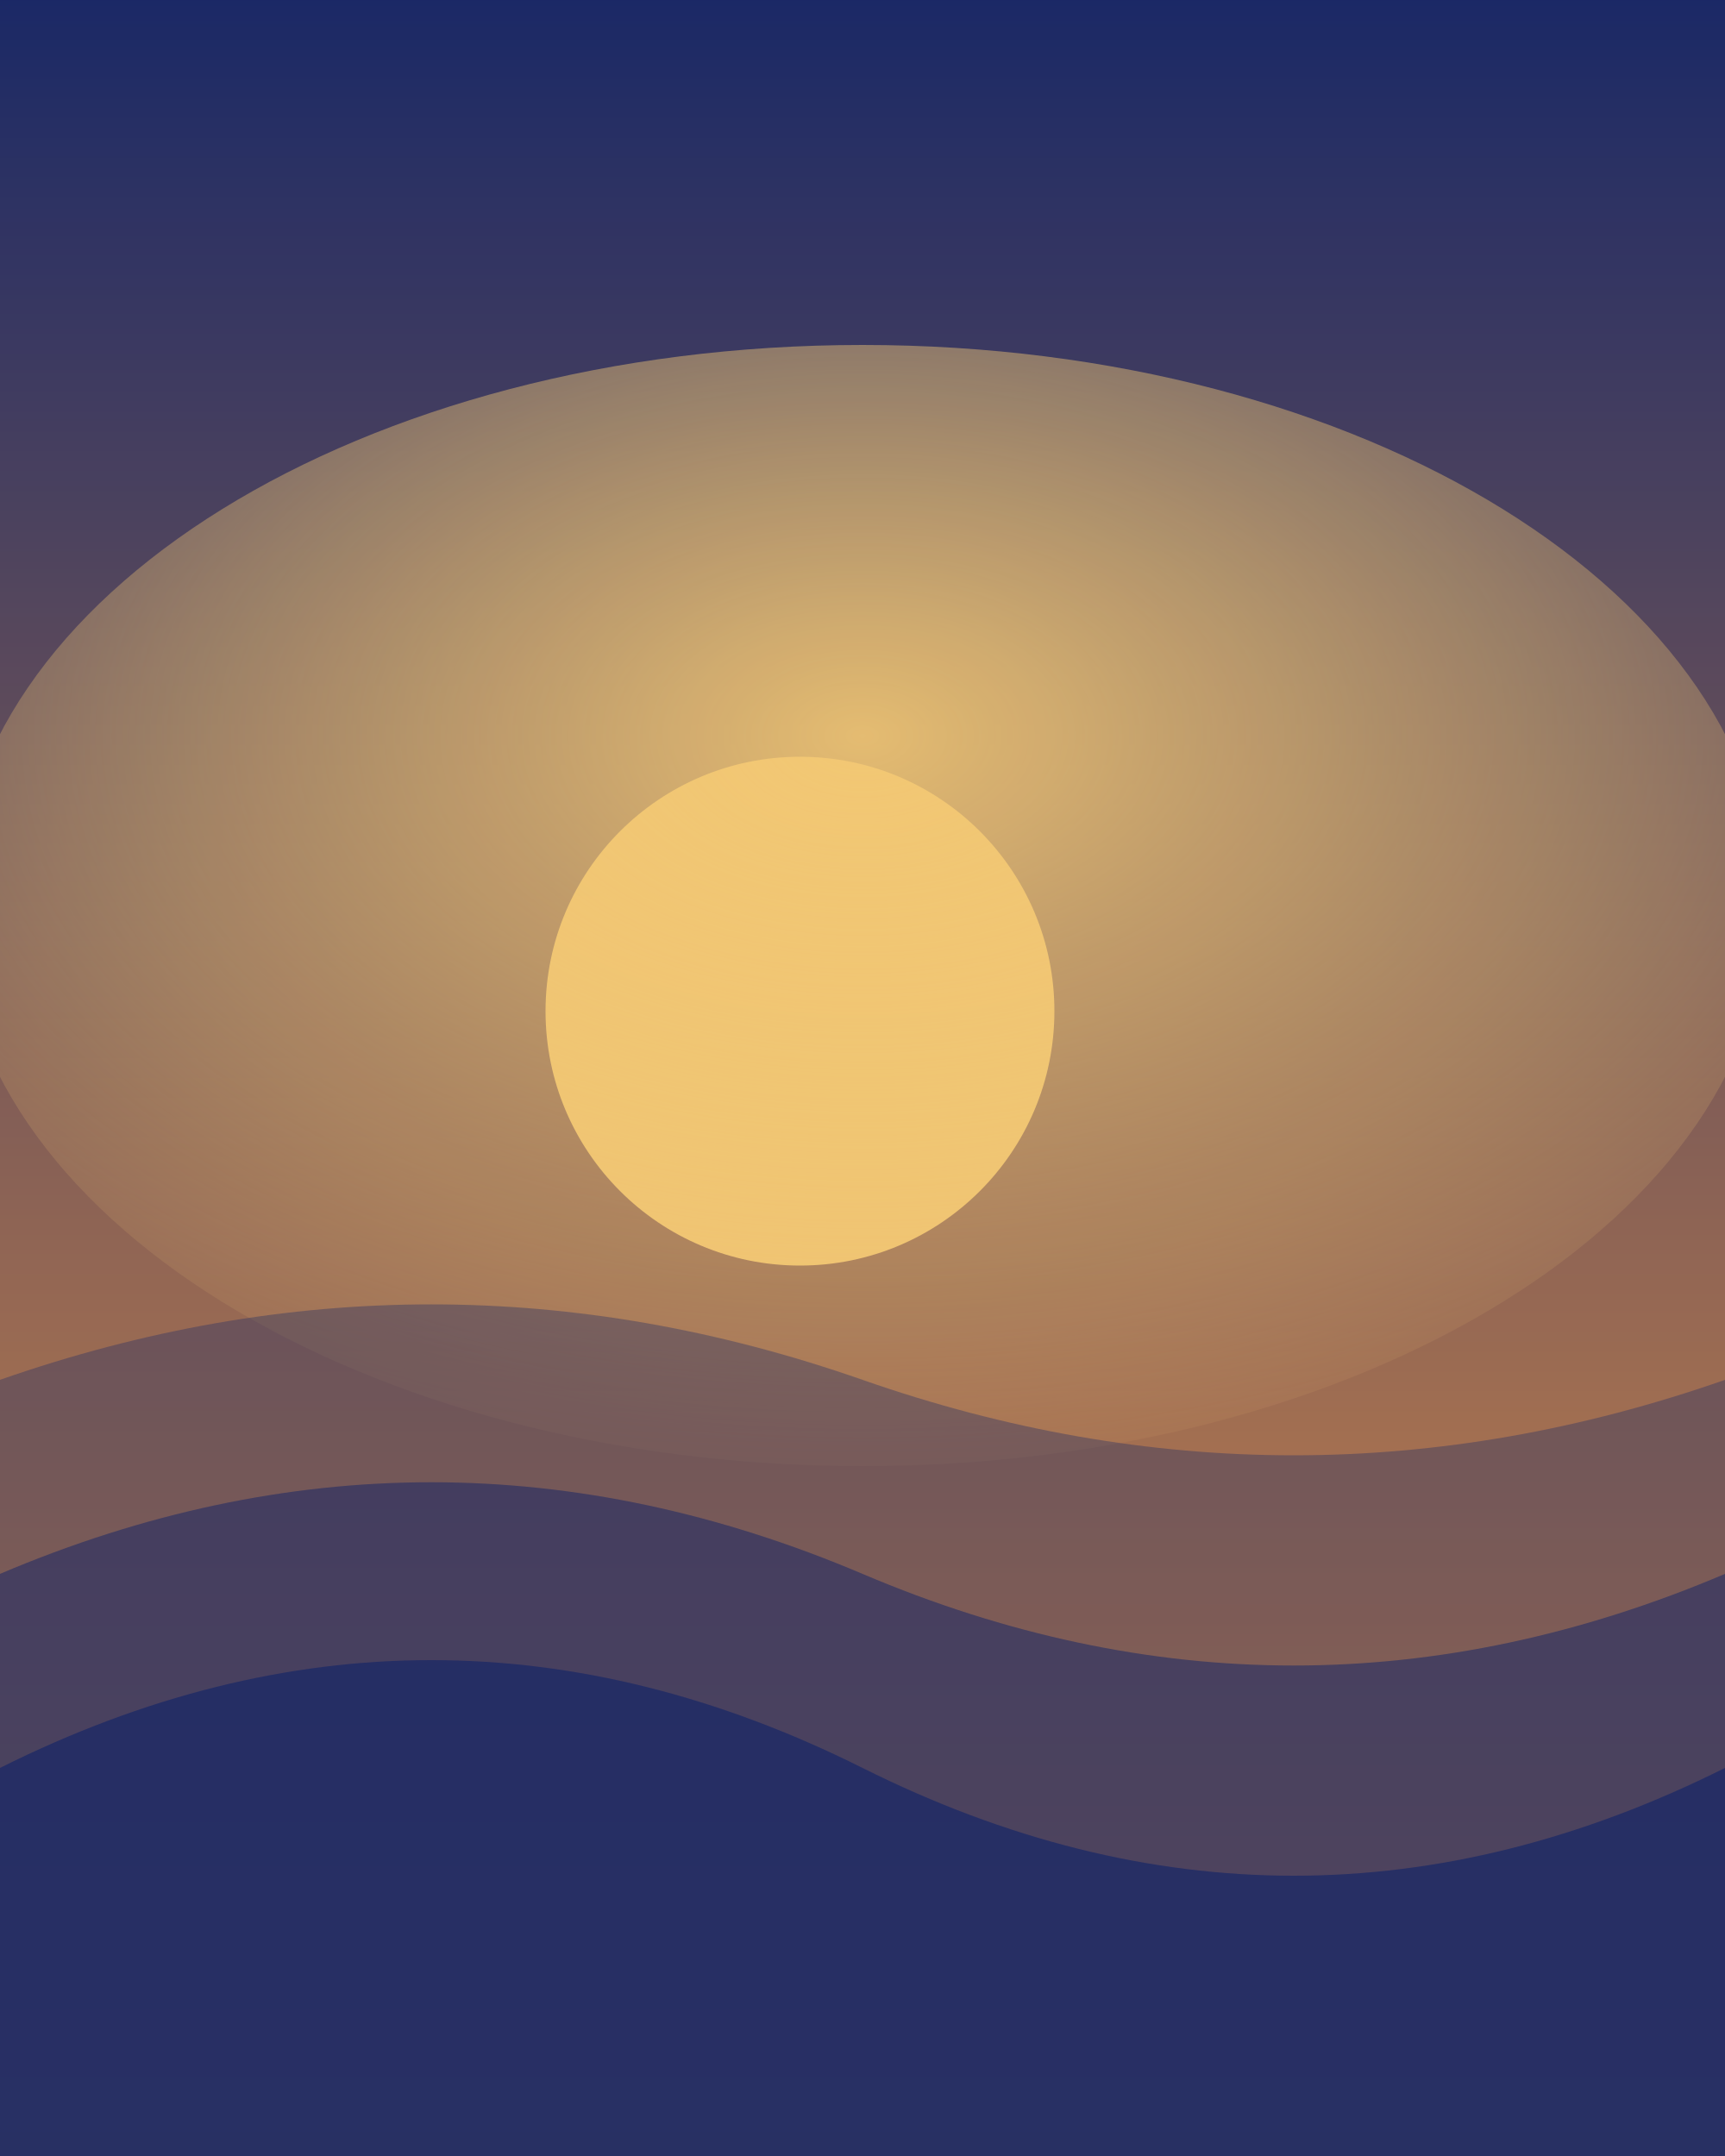
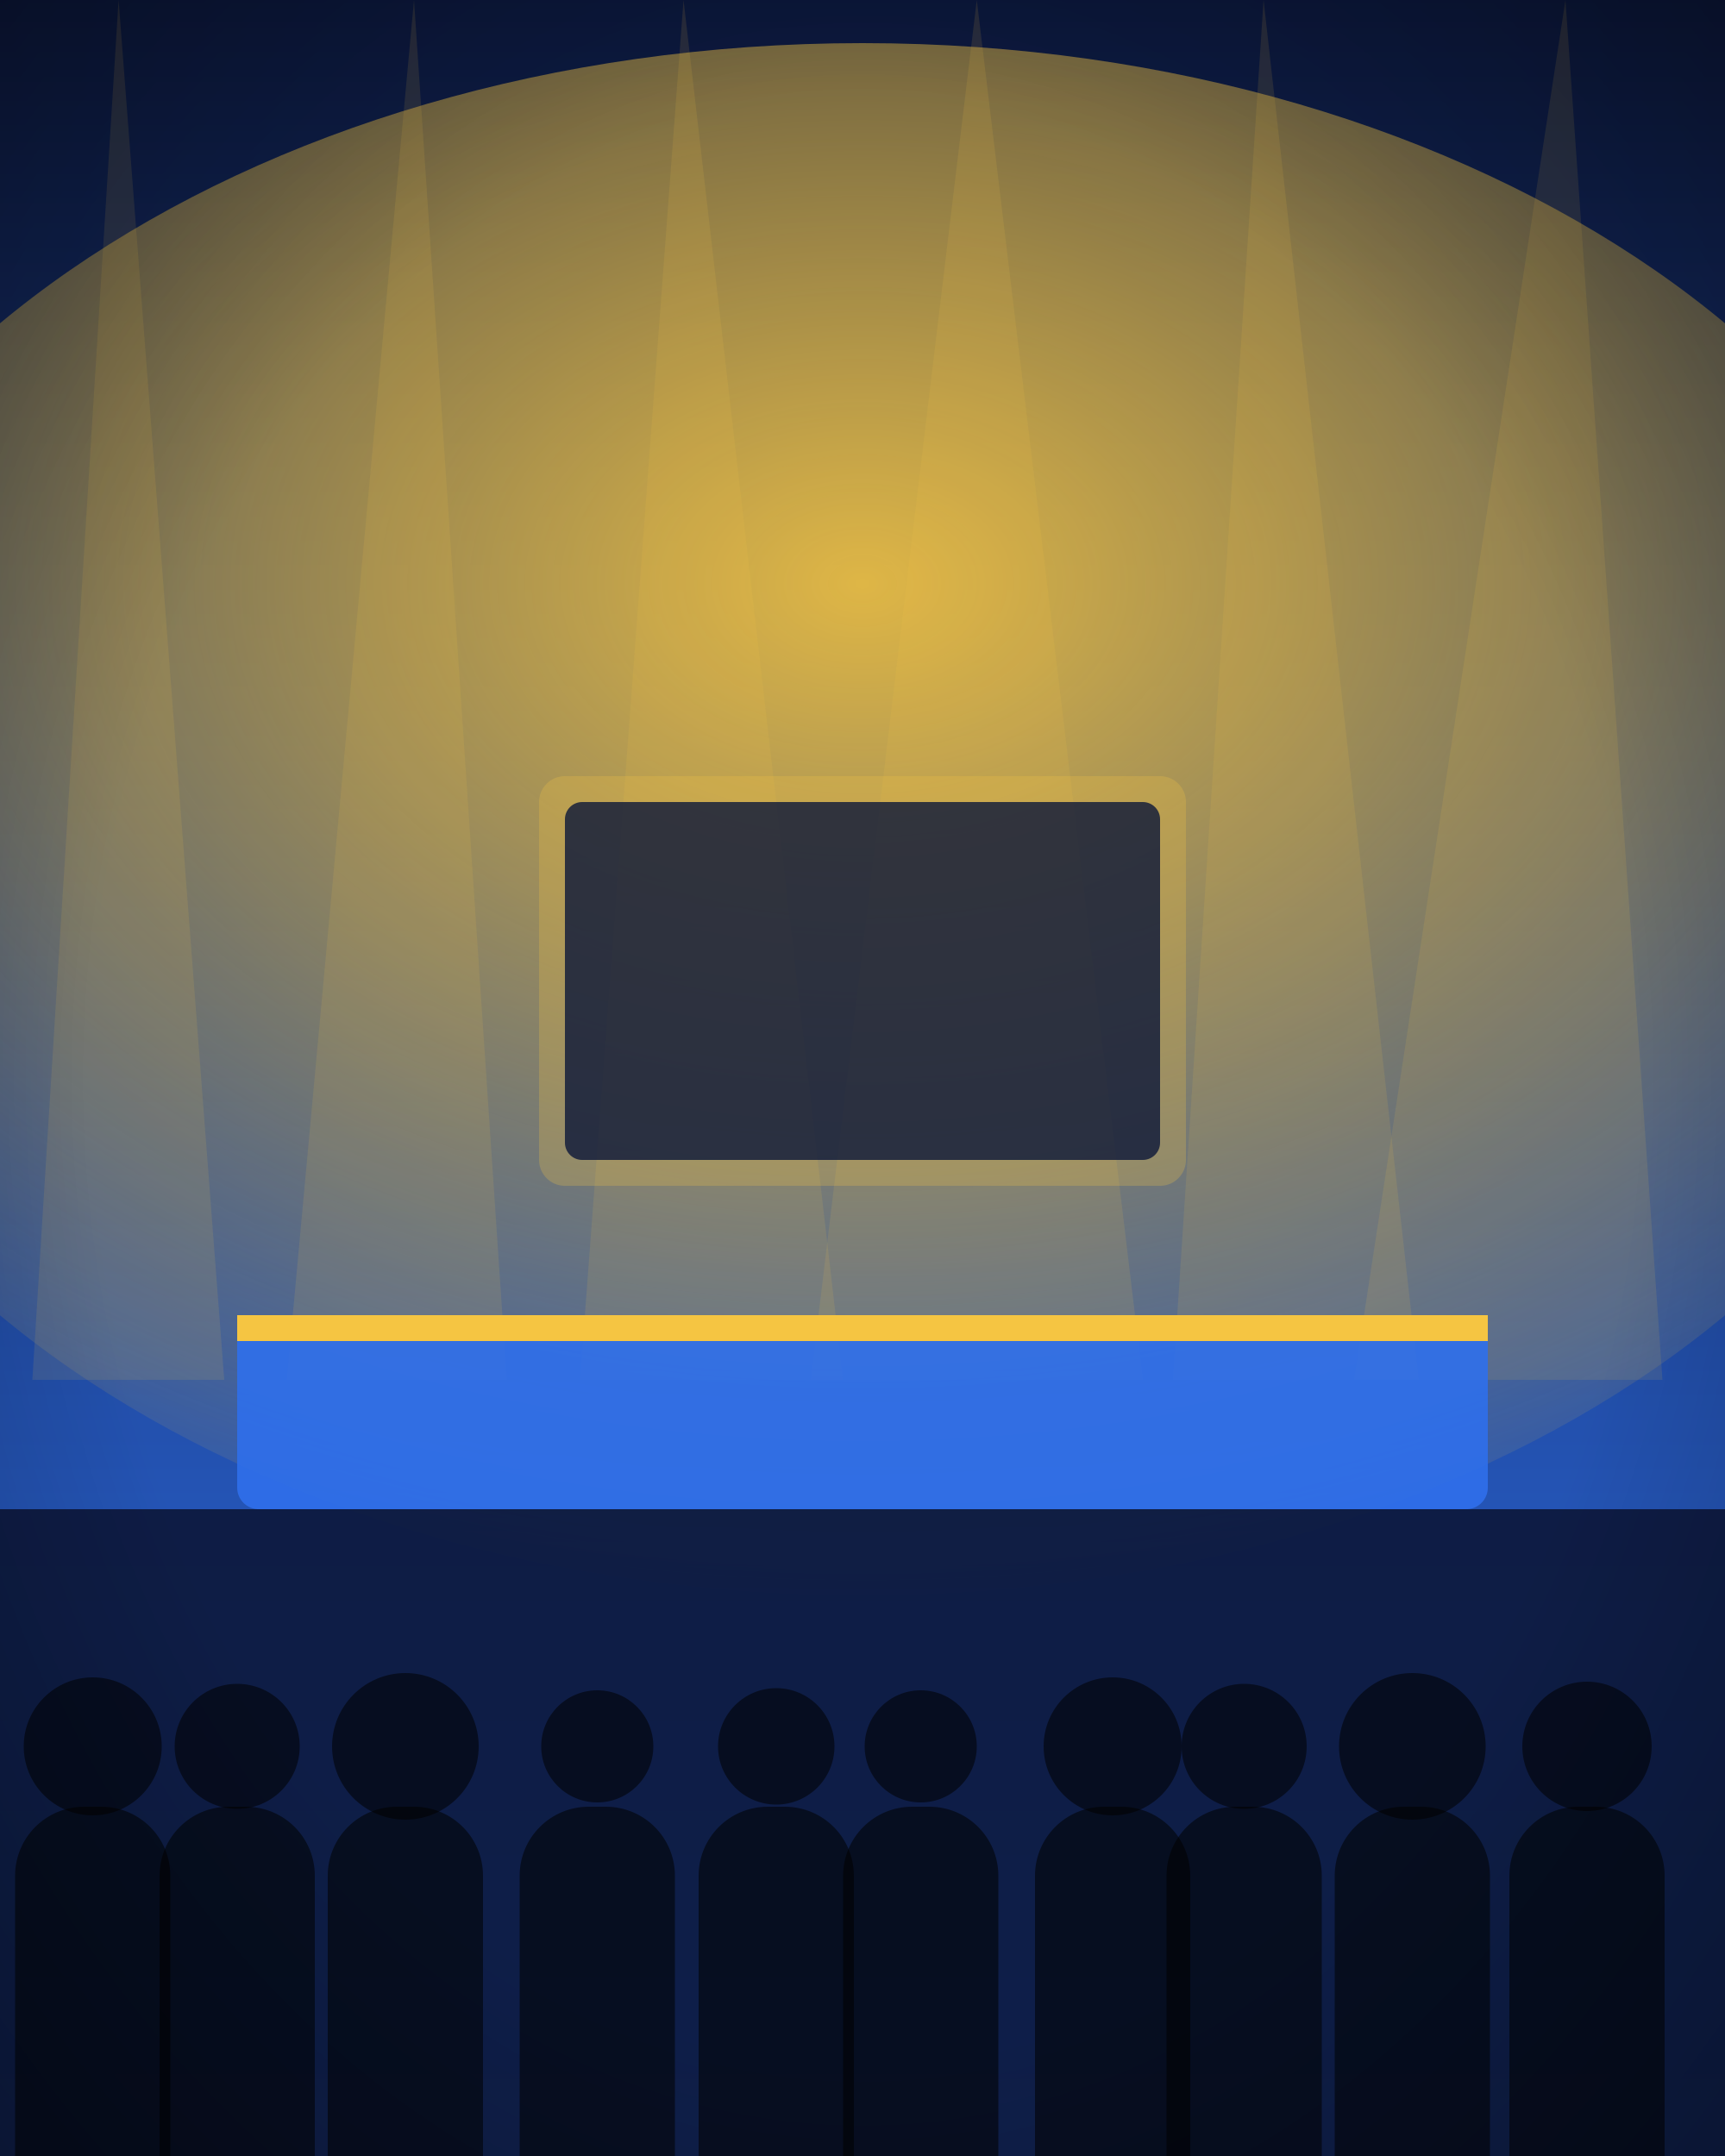
- <svg xmlns="http://www.w3.org/2000/svg" viewBox="0 0 800 1000" width="800" height="1000" role="img" aria-label="Foto contoh 1">
+ <svg xmlns="http://www.w3.org/2000/svg" viewBox="0 0 800 1000" width="800" height="1000" role="img" aria-label="Aula utama">
  <defs>
    <linearGradient id="g" x1="0" y1="0" x2="0" y2="1">
-       <stop offset="0" stop-color="#1B2A6B" />
-       <stop offset="1" stop-color="#F2994A" />
+       <stop offset="0" stop-color="#0B1638" />
+       <stop offset="1" stop-color="#2F6FEB" />
    </linearGradient>
    <radialGradient id="l" cx=".5" cy=".35" r=".7">
-       <stop offset="0" stop-color="#FFD27A" stop-opacity=".9" />
-       <stop offset="1" stop-color="#FFD27A" stop-opacity="0" />
+       <stop offset="0" stop-color="#F5C542" stop-opacity=".9" />
+       <stop offset="1" stop-color="#F5C542" stop-opacity="0" />
    </radialGradient>
-     <filter id="n">
-       <feGaussianBlur stdDeviation="14" />
-     </filter>
+     <radialGradient id="v" cx=".5" cy=".5" r=".75">
+       <stop offset=".6" stop-color="#000" stop-opacity="0" />
+       <stop offset="1" stop-color="#000" stop-opacity=".35" />
+     </radialGradient>
  </defs>
  <rect width="800" height="1000" fill="url(#g)" />
-   <circle cx="371" cy="469" r="118" fill="#FFD27A" opacity=".95" />
-   <ellipse cx="400" cy="420" rx="420" ry="260" fill="url(#l)" />
-   <path d="M0 640 Q 200 570 400 640 T 800 640 V1000 H0Z" fill="#1B2A6B" opacity="0.35" />
-   <path d="M0 730 Q 200 645 400 730 T 800 730 V1000 H0Z" fill="#1B2A6B" opacity="0.55" />
-   <path d="M0 820 Q 200 720 400 820 T 800 820 V1000 H0Z" fill="#1B2A6B" opacity="0.75" />
-   <rect width="800" height="1000" fill="#000" opacity=".05" />
+   <ellipse cx="400" cy="380" rx="520" ry="360" fill="url(#l)" />
+   <polygon points="55,0 15,640 104,640" fill="#F5C542" opacity=".12" />
+   <polygon points="192,0 133,640 235,640" fill="#F5C542" opacity=".12" />
+   <polygon points="317,0 269,640 391,640" fill="#F5C542" opacity=".12" />
+   <polygon points="453,0 376,640 530,640" fill="#F5C542" opacity=".12" />
+   <polygon points="586,0 544,640 658,640" fill="#F5C542" opacity=".12" />
+   <polygon points="726,0 628,640 771,640" fill="#F5C542" opacity=".12" />
+   <rect x="0" y="700" width="800" height="300" fill="#0B1638" opacity=".9" />
+   <rect x="110" y="610" width="580" height="90" rx="10" fill="#2F6FEB" opacity=".9" />
+   <rect x="110" y="610" width="580" height="12" fill="#F5C542" />
+   <rect x="250" y="360" width="300" height="190" rx="12" fill="#F5C542" opacity=".25" />
+   <rect x="262" y="372" width="276" height="166" rx="8" fill="#0B1638" opacity=".8" />
+   <circle cx="43" cy="810" r="32" fill="#000" opacity=".55" />
+   <rect x="7" y="838" width="72" height="200" rx="32" fill="#000" opacity=".55" />
+   <circle cx="110" cy="810" r="29" fill="#000" opacity=".55" />
+   <rect x="74" y="838" width="72" height="200" rx="32" fill="#000" opacity=".55" />
+   <circle cx="188" cy="810" r="34" fill="#000" opacity=".55" />
+   <rect x="152" y="838" width="72" height="200" rx="32" fill="#000" opacity=".55" />
+   <circle cx="277" cy="810" r="26" fill="#000" opacity=".55" />
+   <rect x="241" y="838" width="72" height="200" rx="32" fill="#000" opacity=".55" />
+   <circle cx="360" cy="810" r="27" fill="#000" opacity=".55" />
+   <rect x="324" y="838" width="72" height="200" rx="32" fill="#000" opacity=".55" />
+   <circle cx="427" cy="810" r="26" fill="#000" opacity=".55" />
+   <rect x="391" y="838" width="72" height="200" rx="32" fill="#000" opacity=".55" />
+   <circle cx="516" cy="810" r="32" fill="#000" opacity=".55" />
+   <rect x="480" y="838" width="72" height="200" rx="32" fill="#000" opacity=".55" />
+   <circle cx="577" cy="810" r="29" fill="#000" opacity=".55" />
+   <rect x="541" y="838" width="72" height="200" rx="32" fill="#000" opacity=".55" />
+   <circle cx="655" cy="810" r="34" fill="#000" opacity=".55" />
+   <rect x="619" y="838" width="72" height="200" rx="32" fill="#000" opacity=".55" />
+   <circle cx="736" cy="810" r="30" fill="#000" opacity=".55" />
+   <rect x="700" y="838" width="72" height="200" rx="32" fill="#000" opacity=".55" />
+   <rect width="800" height="1000" fill="url(#v)" />
</svg>
